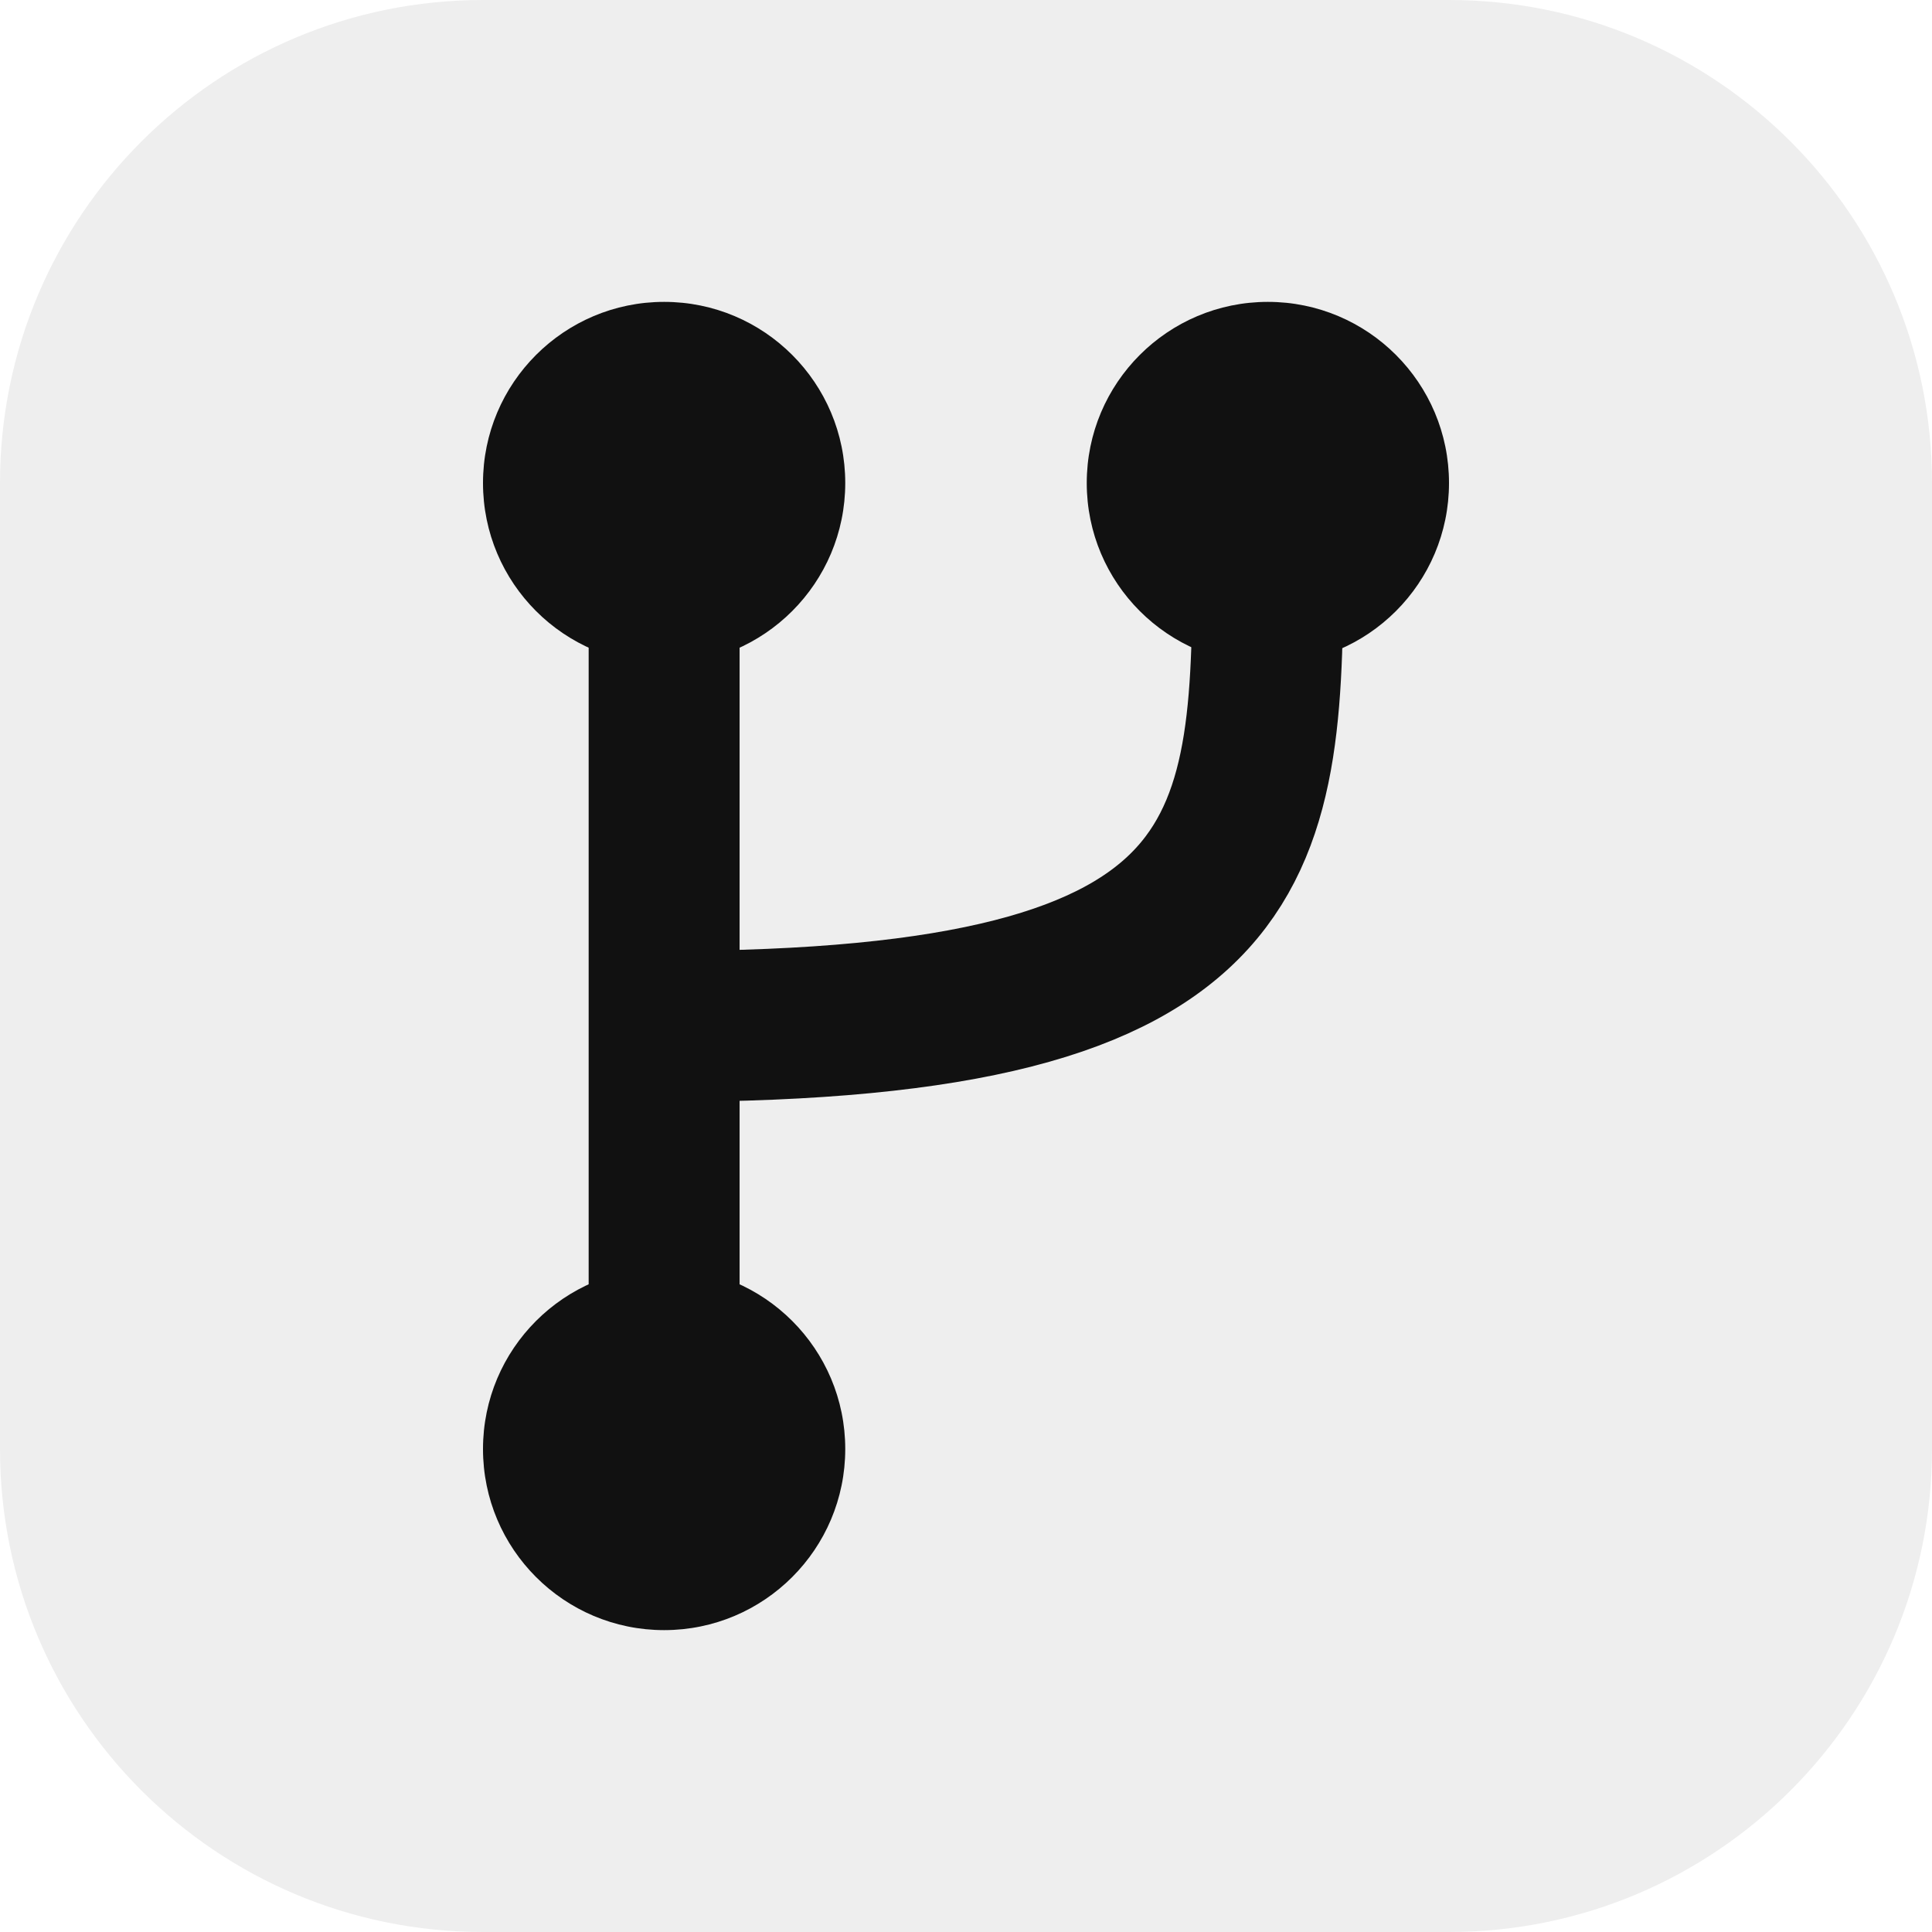
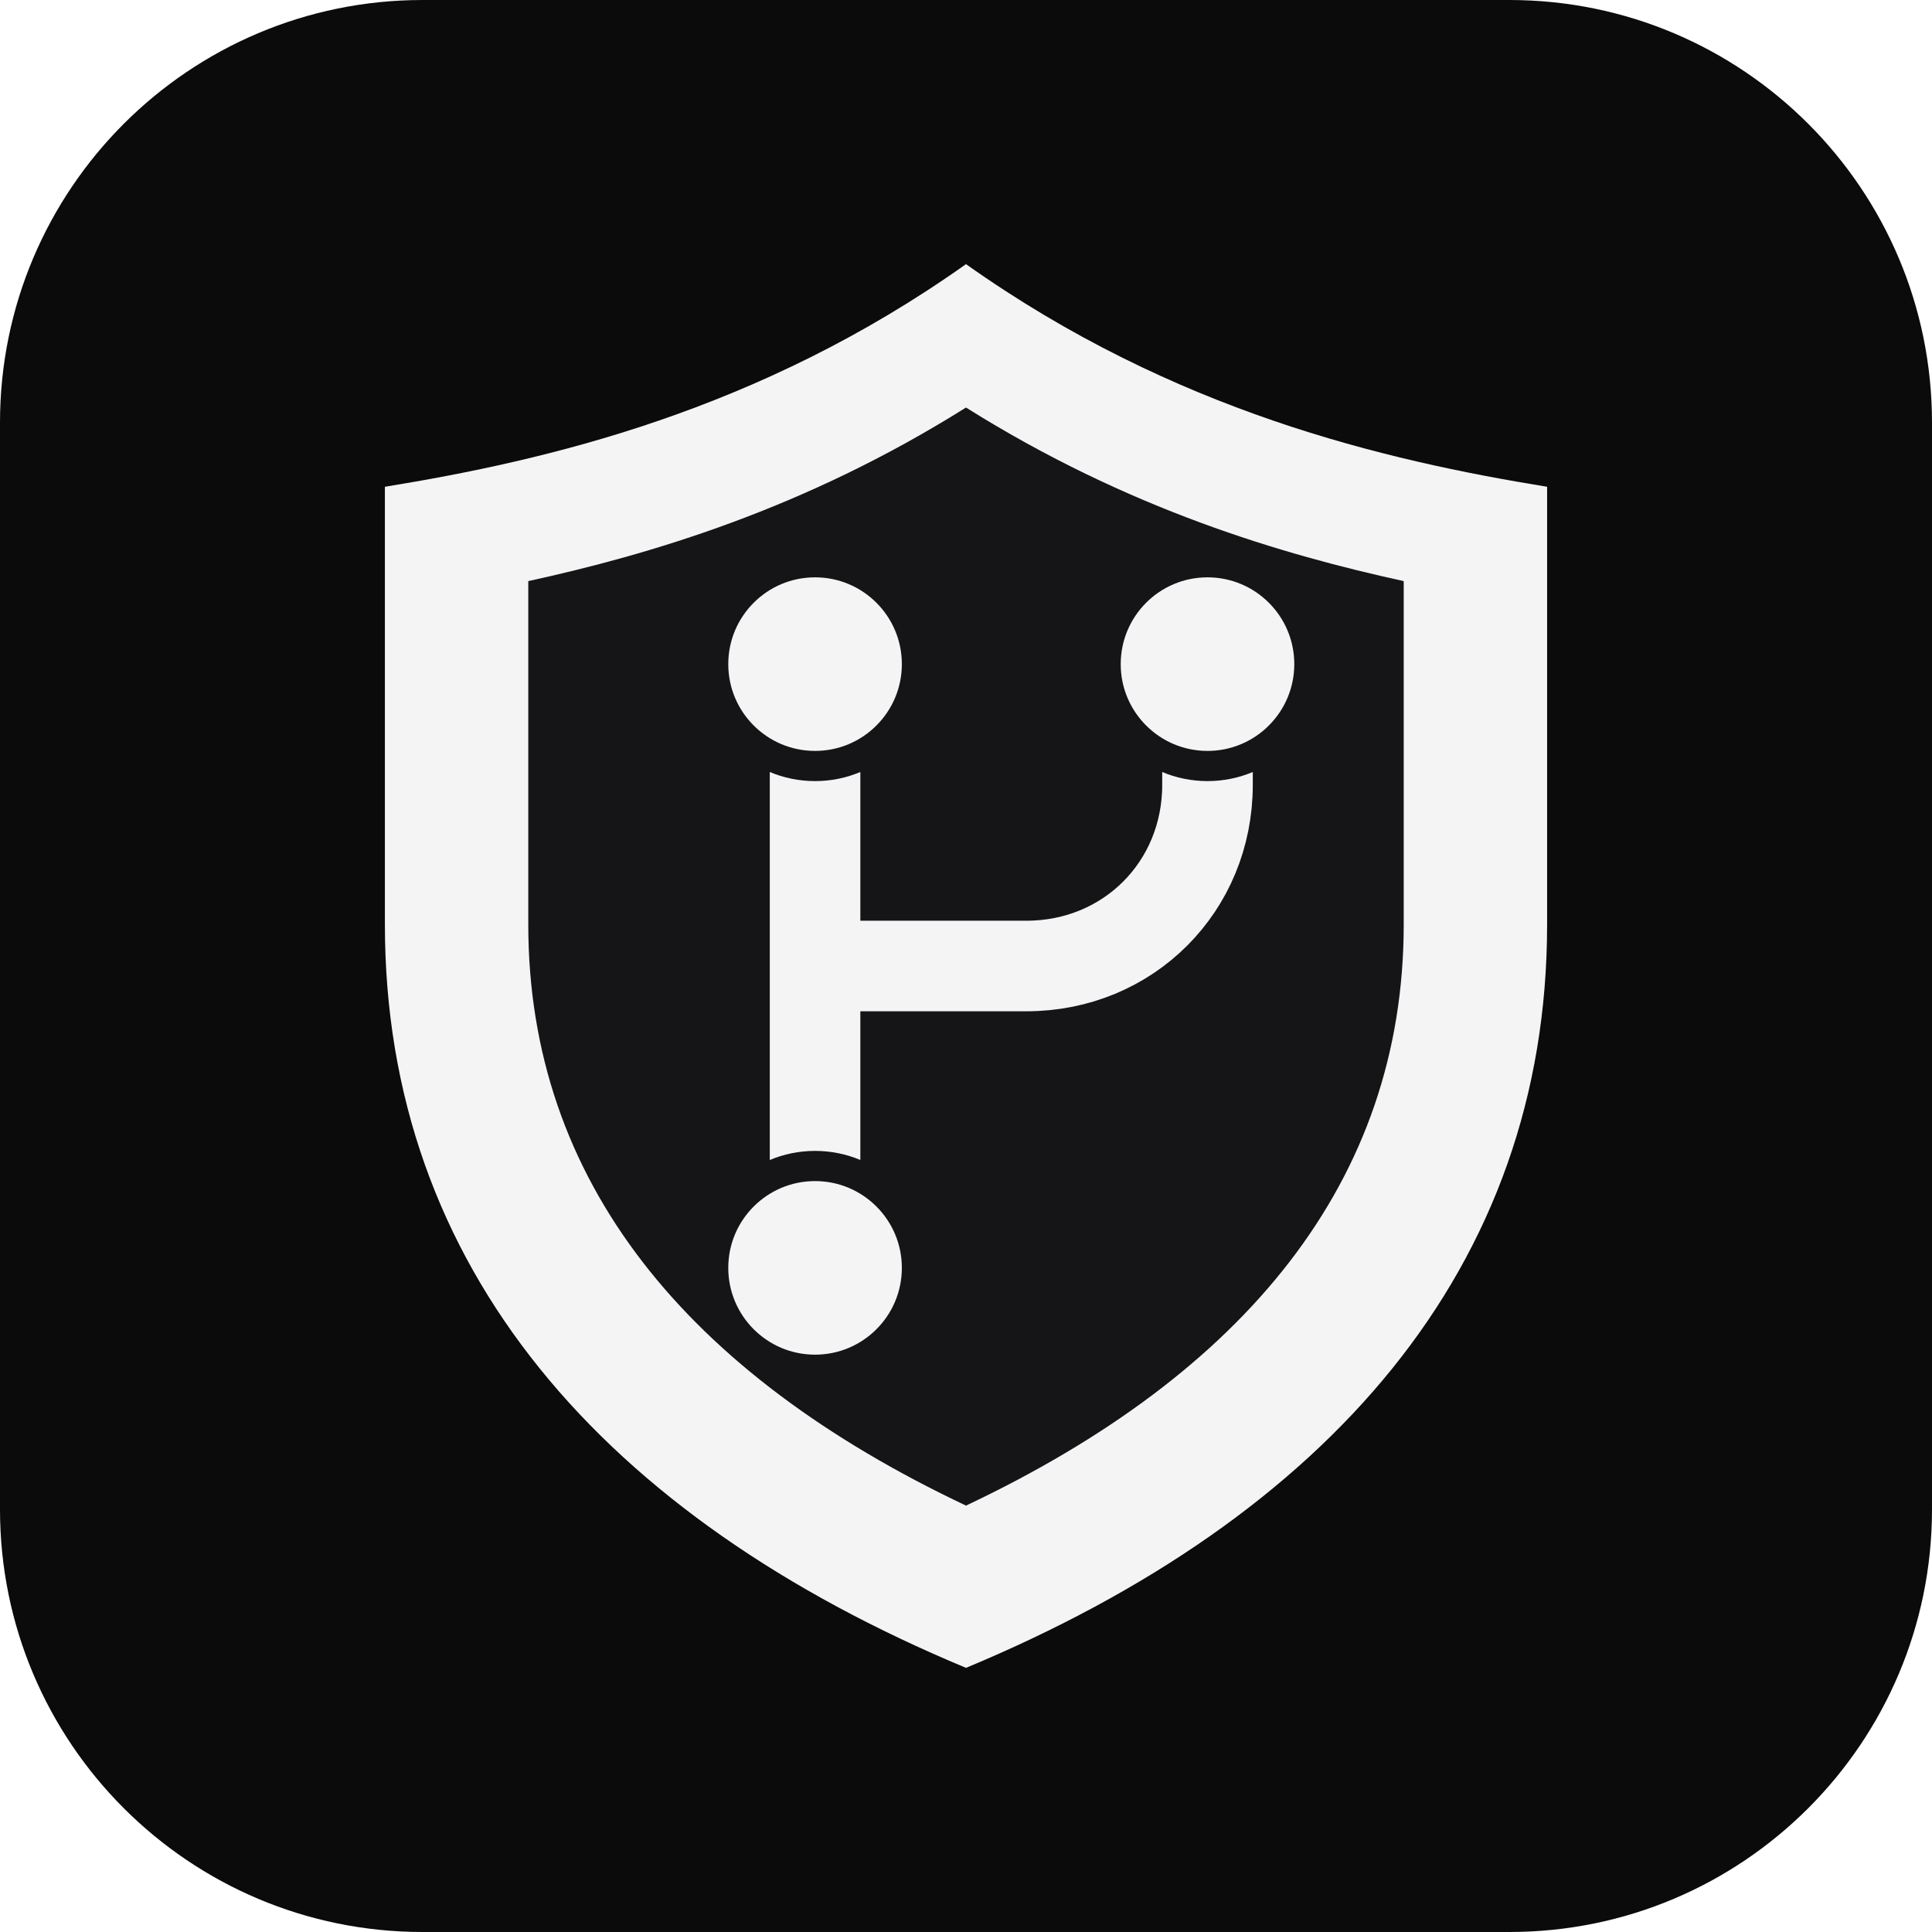
- <svg xmlns="http://www.w3.org/2000/svg" viewBox="0 0 32 32">
-   <rect width="32" height="32" rx="8" fill="#eeeeee" />
-   <path d="M11 9v14m0-6c10 0 10-3 10-8" fill="none" stroke="#111111" stroke-width="2.5" />
-   <g fill="#111111">
-     <circle cx="11" cy="8" r="3" />
-     <circle cx="11" cy="24" r="3" />
-     <circle cx="21" cy="8" r="3" />
+ <svg xmlns="http://www.w3.org/2000/svg" viewBox="0 0 512 512" role="img" aria-labelledby="title">
+   <rect width="512" height="512" rx="112" fill="#0b0b0c" />
+   <path d="M256 70c55 39 111 52 154 59v116c0 91-58 157-154 197-96-40-154-106-154-197V129c43-7 99-20 154-59Z" fill="#f4f4f5" />
+   <path d="M256 108c43 27 84 39 116 46v91c0 68-42 119-116 154-74-35-116-86-116-154v-91c32-7 73-19 116-46Z" fill="#151517" />
+   <path d="M216 184v144m0-72h56c27 0 48-21 48-48v-24" fill="none" stroke="#f4f4f5" stroke-width="24" stroke-linecap="round" stroke-linejoin="round" />
+   <g fill="#f4f4f5" stroke="#151517" stroke-width="8">
+     <circle cx="216" cy="176" r="27" />
+     <circle cx="216" cy="336" r="27" />
+     <circle cx="320" cy="176" r="27" />
  </g>
</svg>
